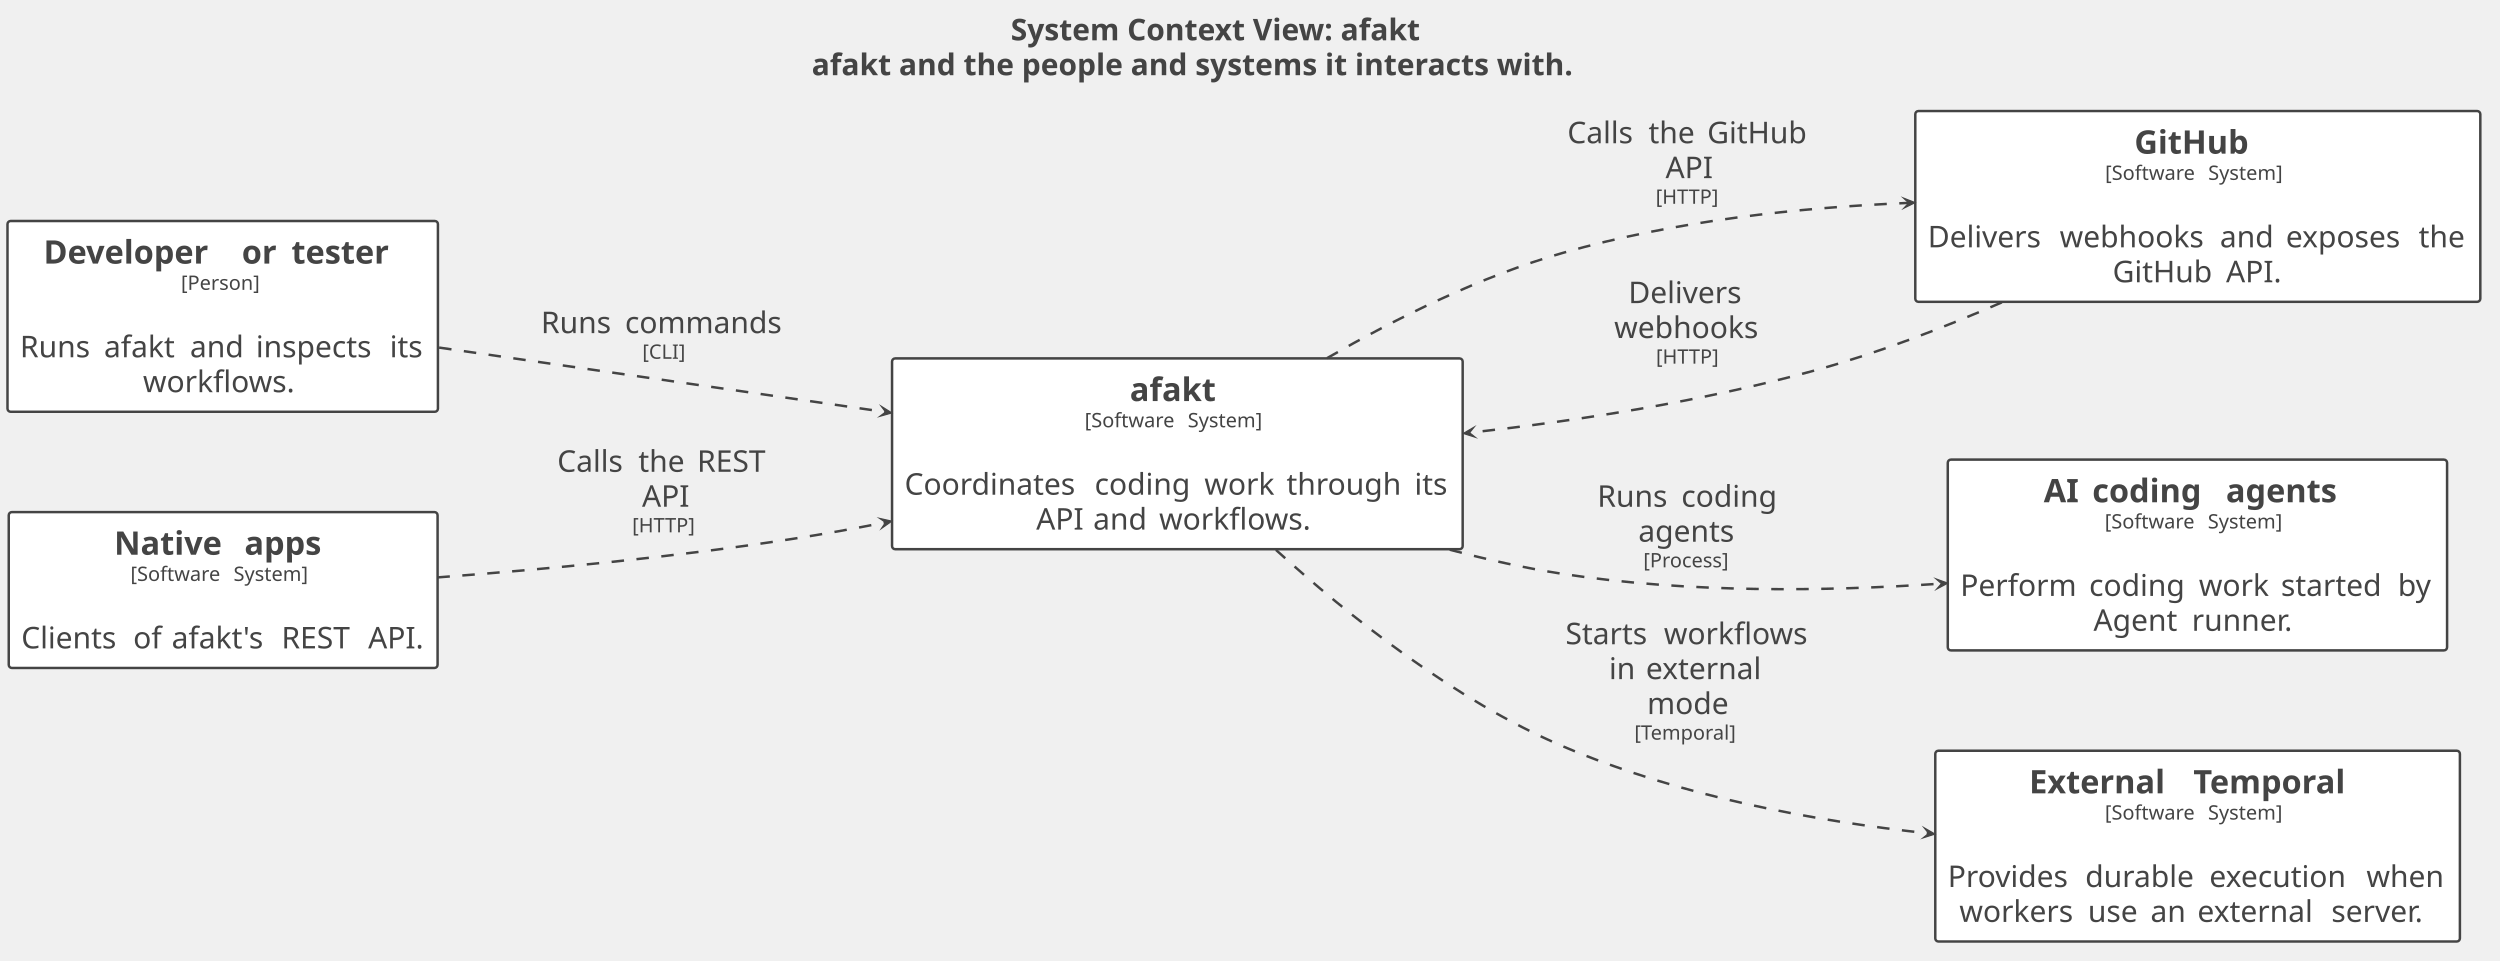
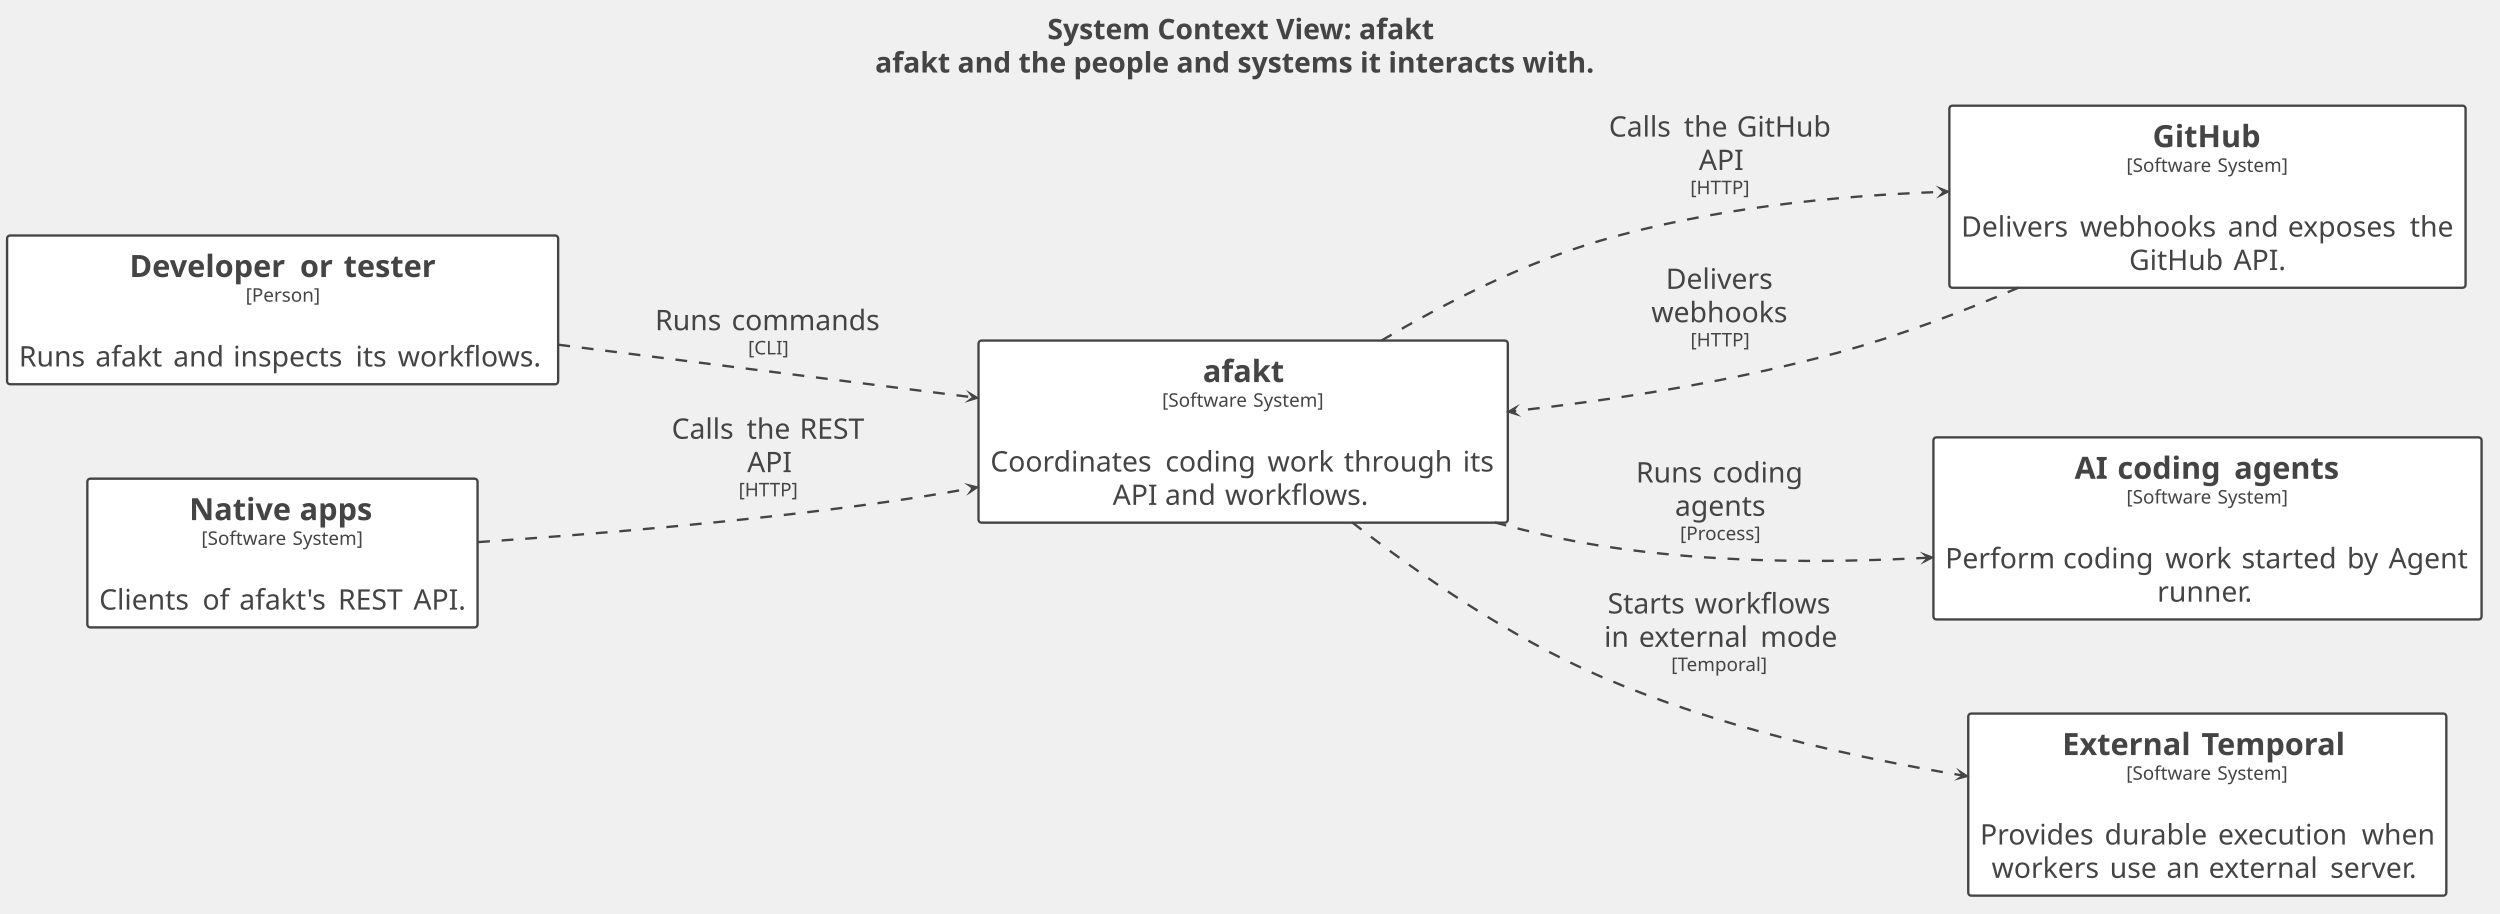
- <svg xmlns="http://www.w3.org/2000/svg" version="1.1" data-diagram-type="DESCRIPTION" style="width:2001px;height:769px;background:#FFFFFF;" width="2001px" height="769px" viewBox="0 0 2001 769" zoomAndPan="magnify" preserveAspectRatio="none" contentStyleType="text/css">
+ <svg xmlns="http://www.w3.org/2000/svg" version="1.1" data-diagram-type="DESCRIPTION" style="width:2118px;height:774px;background:#FFFFFF;" width="2118px" height="774px" viewBox="0 0 2118 774" zoomAndPan="magnify" preserveAspectRatio="none" contentStyleType="text/css">
  <defs />
  <g font-family="sans-serif" lengthAdjust="spacing">
    <g class="title" data-source-line="1">
-       <text x="808.979" y="32.277" fill="#444" font-size="24" textLength="376.043" font-weight="700">System Context View: afakt</text>
-       <text x="649.697" y="60.215" fill="#444" font-size="24" textLength="694.605" font-weight="700">afakt and the people and systems it interacts with.</text>
+       <text x="887.348" y="33.203" fill="#444" font-size="24" textLength="336.305" font-weight="700">System Context View: afakt</text>
+       <text x="741.402" y="61.469" fill="#444" font-size="24" textLength="628.195" font-weight="700">afakt and the people and systems it interacts with.</text>
    </g>
    <g class="entity" data-qualified-name="Developerortester" id="ent0001" data-source-line="42">
-       <rect x="6" y="176.875" width="344.516" height="152.703" fill="#FFF" style="stroke:#444;stroke-width:2;" rx="2.5" ry="2.5" />
-       <text x="34.833" y="211.009" fill="#444" font-size="26" textLength="149.64" font-weight="700">Developer</text>
-       <text x="184.472" y="211.009" fill="#444" font-size="26" font-weight="700"> </text>
-       <text x="193.524" y="211.009" fill="#444" font-size="26" textLength="30.685" font-weight="700">or</text>
-       <text x="224.208" y="211.009" fill="#444" font-size="26" font-weight="700"> </text>
-       <text x="233.26" y="211.009" fill="#444" font-size="26" textLength="88.423" font-weight="700">tester</text>
-       <text x="144.848" y="231.992" fill="#444" font-size="16" textLength="66.82">[Person]</text>
-       <text x="174.443" y="258.043" fill="#444" font-size="24"> </text>
-       <text x="16" y="285.98" fill="#444" font-size="24" textLength="59.602">Runs</text>
-       <text x="75.602" y="285.98" fill="#444" font-size="24"> </text>
-       <text x="83.23" y="285.98" fill="#444" font-size="24" textLength="61.172">afakt</text>
-       <text x="144.402" y="285.98" fill="#444" font-size="24"> </text>
-       <text x="152.031" y="285.98" fill="#444" font-size="24" textLength="45.152">and</text>
-       <text x="197.184" y="285.98" fill="#444" font-size="24"> </text>
-       <text x="204.813" y="285.98" fill="#444" font-size="24" textLength="99.492">inspects</text>
-       <text x="304.305" y="285.98" fill="#444" font-size="24"> </text>
-       <text x="311.934" y="285.98" fill="#444" font-size="24" textLength="28.582">its</text>
-       <text x="114.438" y="313.918" fill="#444" font-size="24" textLength="127.641">workflows.</text>
+       <rect x="6" y="199.531" width="466.859" height="125.996" fill="#FFF" style="stroke:#444;stroke-width:2;" rx="2.5" ry="2.5" />
+       <text x="109.69" y="234.668" fill="#444" font-size="26" textLength="135.853" font-weight="700">Developer</text>
+       <text x="245.542" y="234.668" fill="#444" font-size="26" font-weight="700"> </text>
+       <text x="254.112" y="234.668" fill="#444" font-size="26" textLength="28.425" font-weight="700">or</text>
+       <text x="282.537" y="234.668" fill="#444" font-size="26" font-weight="700"> </text>
+       <text x="291.106" y="234.668" fill="#444" font-size="26" textLength="78.063" font-weight="700">tester</text>
+       <text x="208.117" y="255.621" fill="#444" font-size="16" textLength="62.625">[Person]</text>
+       <text x="235.633" y="282.199" fill="#444" font-size="24"> </text>
+       <text x="16" y="310.465" fill="#444" font-size="24" textLength="57.199">Runs</text>
+       <text x="73.199" y="310.465" fill="#444" font-size="24"> </text>
+       <text x="80.793" y="310.465" fill="#444" font-size="24" textLength="58.336">afakt</text>
+       <text x="139.129" y="310.465" fill="#444" font-size="24"> </text>
+       <text x="146.723" y="310.465" fill="#444" font-size="24" textLength="43.254">and</text>
+       <text x="189.977" y="310.465" fill="#444" font-size="24"> </text>
+       <text x="197.57" y="310.465" fill="#444" font-size="24" textLength="96.047">inspects</text>
+       <text x="293.617" y="310.465" fill="#444" font-size="24"> </text>
+       <text x="301.211" y="310.465" fill="#444" font-size="24" textLength="28.148">its</text>
+       <text x="329.359" y="310.465" fill="#444" font-size="24"> </text>
+       <text x="336.953" y="310.465" fill="#444" font-size="24" textLength="125.906">workflows.</text>
    </g>
    <g class="entity" data-qualified-name="GitHub" id="ent0002" data-source-line="43">
-       <rect x="1533" y="88.875" width="452.246" height="152.703" fill="#FFF" style="stroke:#444;stroke-width:2;" rx="2.5" ry="2.5" />
-       <text x="1708.342" y="123.009" fill="#444" font-size="26" textLength="101.563" font-weight="700">GitHub</text>
-       <text x="1684.924" y="143.992" fill="#444" font-size="16" textLength="77.406">[Software</text>
-       <text x="1762.33" y="143.992" fill="#444" font-size="16"> </text>
-       <text x="1767.416" y="143.992" fill="#444" font-size="16" textLength="65.906">System]</text>
-       <text x="1755.309" y="170.043" fill="#444" font-size="24"> </text>
-       <text x="1543" y="197.98" fill="#444" font-size="24" textLength="97.922">Delivers</text>
-       <text x="1640.922" y="197.98" fill="#444" font-size="24"> </text>
-       <text x="1648.551" y="197.98" fill="#444" font-size="24" textLength="120.609">webhooks</text>
-       <text x="1769.16" y="197.98" fill="#444" font-size="24"> </text>
-       <text x="1776.789" y="197.98" fill="#444" font-size="24" textLength="45.152">and</text>
-       <text x="1821.941" y="197.98" fill="#444" font-size="24"> </text>
-       <text x="1829.57" y="197.98" fill="#444" font-size="24" textLength="98.66">exposes</text>
-       <text x="1928.23" y="197.98" fill="#444" font-size="24"> </text>
-       <text x="1935.859" y="197.98" fill="#444" font-size="24" textLength="39.387">the</text>
-       <text x="1690.926" y="225.918" fill="#444" font-size="24" textLength="83.168">GitHub</text>
-       <text x="1774.094" y="225.918" fill="#444" font-size="24"> </text>
-       <text x="1781.723" y="225.918" fill="#444" font-size="24" textLength="45.598">API.</text>
+       <rect x="1651.5" y="89.531" width="437.328" height="154.262" fill="#FFF" style="stroke:#444;stroke-width:2;" rx="2.5" ry="2.5" />
+       <text x="1823.68" y="124.668" fill="#444" font-size="26" textLength="92.968" font-weight="700">GitHub</text>
+       <text x="1801.477" y="145.621" fill="#444" font-size="16" textLength="72.141">[Software</text>
+       <text x="1873.617" y="145.621" fill="#444" font-size="16"> </text>
+       <text x="1878.68" y="145.621" fill="#444" font-size="16" textLength="60.172">System]</text>
+       <text x="1866.367" y="172.199" fill="#444" font-size="24"> </text>
+       <text x="1661.5" y="200.465" fill="#444" font-size="24" textLength="93.07">Delivers</text>
+       <text x="1754.57" y="200.465" fill="#444" font-size="24"> </text>
+       <text x="1762.164" y="200.465" fill="#444" font-size="24" textLength="117.609">webhooks</text>
+       <text x="1879.773" y="200.465" fill="#444" font-size="24"> </text>
+       <text x="1887.367" y="200.465" fill="#444" font-size="24" textLength="43.254">and</text>
+       <text x="1930.621" y="200.465" fill="#444" font-size="24"> </text>
+       <text x="1938.215" y="200.465" fill="#444" font-size="24" textLength="95.777">exposes</text>
+       <text x="2033.992" y="200.465" fill="#444" font-size="24"> </text>
+       <text x="2041.586" y="200.465" fill="#444" font-size="24" textLength="37.242">the</text>
+       <text x="1803.754" y="228.73" fill="#444" font-size="24" textLength="80.895">GitHub</text>
+       <text x="1884.648" y="228.73" fill="#444" font-size="24"> </text>
+       <text x="1892.242" y="228.73" fill="#444" font-size="24" textLength="44.332">API.</text>
    </g>
    <g class="entity" data-qualified-name="Nativeapps" id="ent0003" data-source-line="44">
-       <rect x="7" y="409.875" width="343.238" height="124.766" fill="#FFF" style="stroke:#444;stroke-width:2;" rx="2.5" ry="2.5" />
-       <text x="91.358" y="444.009" fill="#444" font-size="26" textLength="95.228" font-weight="700">Native</text>
-       <text x="186.585" y="444.009" fill="#444" font-size="26" font-weight="700"> </text>
-       <text x="195.637" y="444.009" fill="#444" font-size="26" textLength="70.243" font-weight="700">apps</text>
-       <text x="104.42" y="464.992" fill="#444" font-size="16" textLength="77.406">[Software</text>
-       <text x="181.826" y="464.992" fill="#444" font-size="16"> </text>
-       <text x="186.912" y="464.992" fill="#444" font-size="16" textLength="65.906">System]</text>
-       <text x="174.805" y="491.043" fill="#444" font-size="24"> </text>
-       <text x="17" y="518.98" fill="#444" font-size="24" textLength="81.984">Clients</text>
-       <text x="98.984" y="518.98" fill="#444" font-size="24"> </text>
-       <text x="106.613" y="518.98" fill="#444" font-size="24" textLength="23.133">of</text>
-       <text x="129.746" y="518.98" fill="#444" font-size="24"> </text>
-       <text x="137.375" y="518.98" fill="#444" font-size="24" textLength="80.273">afakt's</text>
-       <text x="217.648" y="518.98" fill="#444" font-size="24"> </text>
-       <text x="225.277" y="518.98" fill="#444" font-size="24" textLength="61.734">REST</text>
-       <text x="287.012" y="518.98" fill="#444" font-size="24"> </text>
-       <text x="294.641" y="518.98" fill="#444" font-size="24" textLength="45.598">API.</text>
+       <rect x="74" y="405.531" width="330.582" height="125.996" fill="#FFF" style="stroke:#444;stroke-width:2;" rx="2.5" ry="2.5" />
+       <text x="160.326" y="440.668" fill="#444" font-size="26" textLength="84.919" font-weight="700">Native</text>
+       <text x="245.245" y="440.668" fill="#444" font-size="26" font-weight="700"> </text>
+       <text x="253.814" y="440.668" fill="#444" font-size="26" textLength="64.441" font-weight="700">apps</text>
+       <text x="170.604" y="461.621" fill="#444" font-size="16" textLength="72.141">[Software</text>
+       <text x="242.744" y="461.621" fill="#444" font-size="16"> </text>
+       <text x="247.807" y="461.621" fill="#444" font-size="16" textLength="60.172">System]</text>
+       <text x="235.494" y="488.199" fill="#444" font-size="24"> </text>
+       <text x="84" y="516.465" fill="#444" font-size="24" textLength="79.957">Clients</text>
+       <text x="163.957" y="516.465" fill="#444" font-size="24"> </text>
+       <text x="171.551" y="516.465" fill="#444" font-size="24" textLength="23.566">of</text>
+       <text x="195.117" y="516.465" fill="#444" font-size="24"> </text>
+       <text x="202.711" y="516.465" fill="#444" font-size="24" textLength="76.066">afakt's</text>
+       <text x="278.777" y="516.465" fill="#444" font-size="24"> </text>
+       <text x="286.371" y="516.465" fill="#444" font-size="24" textLength="56.285">REST</text>
+       <text x="342.656" y="516.465" fill="#444" font-size="24"> </text>
+       <text x="350.25" y="516.465" fill="#444" font-size="24" textLength="44.332">API.</text>
    </g>
    <g class="entity" data-qualified-name="AIcodingagents" id="ent0004" data-source-line="45">
-       <rect x="1559" y="367.875" width="399.641" height="152.703" fill="#FFF" style="stroke:#444;stroke-width:2;" rx="2.5" ry="2.5" />
-       <text x="1635.809" y="402.009" fill="#444" font-size="26" textLength="29.796" font-weight="700">AI</text>
-       <text x="1665.605" y="402.009" fill="#444" font-size="26" font-weight="700"> </text>
-       <text x="1674.657" y="402.009" fill="#444" font-size="26" textLength="97.919" font-weight="700">coding</text>
-       <text x="1772.576" y="402.009" fill="#444" font-size="26" font-weight="700"> </text>
-       <text x="1781.627" y="402.009" fill="#444" font-size="26" textLength="100.204" font-weight="700">agents</text>
-       <text x="1684.621" y="422.992" fill="#444" font-size="16" textLength="77.406">[Software</text>
-       <text x="1762.027" y="422.992" fill="#444" font-size="16"> </text>
-       <text x="1767.113" y="422.992" fill="#444" font-size="16" textLength="65.906">System]</text>
-       <text x="1755.006" y="449.043" fill="#444" font-size="24"> </text>
-       <text x="1569" y="476.98" fill="#444" font-size="24" textLength="95.484">Perform</text>
-       <text x="1664.484" y="476.98" fill="#444" font-size="24"> </text>
-       <text x="1672.113" y="476.98" fill="#444" font-size="24" textLength="80.227">coding</text>
-       <text x="1752.34" y="476.98" fill="#444" font-size="24"> </text>
-       <text x="1759.969" y="476.98" fill="#444" font-size="24" textLength="58.078">work</text>
-       <text x="1818.047" y="476.98" fill="#444" font-size="24"> </text>
-       <text x="1825.676" y="476.98" fill="#444" font-size="24" textLength="85.898">started</text>
-       <text x="1911.574" y="476.98" fill="#444" font-size="24"> </text>
-       <text x="1919.203" y="476.98" fill="#444" font-size="24" textLength="29.438">by</text>
-       <text x="1675.605" y="504.918" fill="#444" font-size="24" textLength="71.039">Agent</text>
-       <text x="1746.645" y="504.918" fill="#444" font-size="24"> </text>
-       <text x="1754.273" y="504.918" fill="#444" font-size="24" textLength="87.762">runner.</text>
+       <rect x="1638" y="370.531" width="464.387" height="154.262" fill="#FFF" style="stroke:#444;stroke-width:2;" rx="2.5" ry="2.5" />
+       <text x="1757.573" y="405.668" fill="#444" font-size="26" textLength="27.765" font-weight="700">AI</text>
+       <text x="1785.338" y="405.668" fill="#444" font-size="26" font-weight="700"> </text>
+       <text x="1793.907" y="405.668" fill="#444" font-size="26" textLength="90.353" font-weight="700">coding</text>
+       <text x="1884.26" y="405.668" fill="#444" font-size="26" font-weight="700"> </text>
+       <text x="1892.829" y="405.668" fill="#444" font-size="26" textLength="89.984" font-weight="700">agents</text>
+       <text x="1801.506" y="426.621" fill="#444" font-size="16" textLength="72.141">[Software</text>
+       <text x="1873.646" y="426.621" fill="#444" font-size="16"> </text>
+       <text x="1878.709" y="426.621" fill="#444" font-size="16" textLength="60.172">System]</text>
+       <text x="1866.396" y="453.199" fill="#444" font-size="24"> </text>
+       <text x="1648" y="481.465" fill="#444" font-size="24" textLength="92.25">Perform</text>
+       <text x="1740.25" y="481.465" fill="#444" font-size="24"> </text>
+       <text x="1747.844" y="481.465" fill="#444" font-size="24" textLength="78.938">coding</text>
+       <text x="1826.781" y="481.465" fill="#444" font-size="24"> </text>
+       <text x="1834.375" y="481.465" fill="#444" font-size="24" textLength="57.082">work</text>
+       <text x="1891.457" y="481.465" fill="#444" font-size="24"> </text>
+       <text x="1899.051" y="481.465" fill="#444" font-size="24" textLength="81.738">started</text>
+       <text x="1980.789" y="481.465" fill="#444" font-size="24"> </text>
+       <text x="1988.383" y="481.465" fill="#444" font-size="24" textLength="27.645">by</text>
+       <text x="2016.027" y="481.465" fill="#444" font-size="24"> </text>
+       <text x="2023.621" y="481.465" fill="#444" font-size="24" textLength="68.766">Agent</text>
+       <text x="1827.549" y="509.73" fill="#444" font-size="24" textLength="85.289">runner.</text>
    </g>
    <g class="entity" data-qualified-name="ExternalTemporal" id="ent0005" data-source-line="46">
-       <rect x="1549" y="600.875" width="419.902" height="152.703" fill="#FFF" style="stroke:#444;stroke-width:2;" rx="2.5" ry="2.5" />
-       <text x="1624.127" y="635.009" fill="#444" font-size="26" textLength="122.383" font-weight="700">External</text>
-       <text x="1746.51" y="635.009" fill="#444" font-size="26" font-weight="700"> </text>
-       <text x="1755.562" y="635.009" fill="#444" font-size="26" textLength="138.214" font-weight="700">Temporal</text>
-       <text x="1684.752" y="655.992" fill="#444" font-size="16" textLength="77.406">[Software</text>
-       <text x="1762.158" y="655.992" fill="#444" font-size="16"> </text>
-       <text x="1767.244" y="655.992" fill="#444" font-size="16" textLength="65.906">System]</text>
-       <text x="1755.137" y="682.043" fill="#444" font-size="24"> </text>
-       <text x="1559" y="709.98" fill="#444" font-size="24" textLength="102.398">Provides</text>
-       <text x="1661.398" y="709.98" fill="#444" font-size="24"> </text>
-       <text x="1669.027" y="709.98" fill="#444" font-size="24" textLength="91.688">durable</text>
-       <text x="1760.715" y="709.98" fill="#444" font-size="24"> </text>
-       <text x="1768.344" y="709.98" fill="#444" font-size="24" textLength="118.113">execution</text>
-       <text x="1886.457" y="709.98" fill="#444" font-size="24"> </text>
-       <text x="1894.086" y="709.98" fill="#444" font-size="24" textLength="64.816">when</text>
-       <text x="1568.287" y="737.918" fill="#444" font-size="24" textLength="95.215">workers</text>
-       <text x="1663.502" y="737.918" fill="#444" font-size="24"> </text>
-       <text x="1671.131" y="737.918" fill="#444" font-size="24" textLength="42.48">use</text>
-       <text x="1713.611" y="737.918" fill="#444" font-size="24"> </text>
-       <text x="1721.24" y="737.918" fill="#444" font-size="24" textLength="29.918">an</text>
-       <text x="1751.158" y="737.918" fill="#444" font-size="24"> </text>
-       <text x="1758.787" y="737.918" fill="#444" font-size="24" textLength="99.598">external</text>
-       <text x="1858.385" y="737.918" fill="#444" font-size="24"> </text>
-       <text x="1866.014" y="737.918" fill="#444" font-size="24" textLength="83.602">server.</text>
+       <rect x="1667.5" y="604.531" width="405.02" height="154.262" fill="#FFF" style="stroke:#444;stroke-width:2;" rx="2.5" ry="2.5" />
+       <text x="1747.145" y="639.668" fill="#444" font-size="26" textLength="109.383" font-weight="700">External</text>
+       <text x="1856.527" y="639.668" fill="#444" font-size="26" font-weight="700"> </text>
+       <text x="1865.097" y="639.668" fill="#444" font-size="26" textLength="127.778" font-weight="700">Temporal</text>
+       <text x="1801.322" y="660.621" fill="#444" font-size="16" textLength="72.141">[Software</text>
+       <text x="1873.463" y="660.621" fill="#444" font-size="16"> </text>
+       <text x="1878.525" y="660.621" fill="#444" font-size="16" textLength="60.172">System]</text>
+       <text x="1866.213" y="687.199" fill="#444" font-size="24"> </text>
+       <text x="1677.5" y="715.465" fill="#444" font-size="24" textLength="97.898">Provides</text>
+       <text x="1775.398" y="715.465" fill="#444" font-size="24"> </text>
+       <text x="1782.992" y="715.465" fill="#444" font-size="24" textLength="88.488">durable</text>
+       <text x="1871.48" y="715.465" fill="#444" font-size="24"> </text>
+       <text x="1879.074" y="715.465" fill="#444" font-size="24" textLength="114.199">execution</text>
+       <text x="1993.273" y="715.465" fill="#444" font-size="24"> </text>
+       <text x="2000.867" y="715.465" fill="#444" font-size="24" textLength="61.652">when</text>
+       <text x="1687.256" y="743.73" fill="#444" font-size="24" textLength="92.508">workers</text>
+       <text x="1779.764" y="743.73" fill="#444" font-size="24"> </text>
+       <text x="1787.357" y="743.73" fill="#444" font-size="24" textLength="40.5">use</text>
+       <text x="1827.857" y="743.73" fill="#444" font-size="24"> </text>
+       <text x="1835.451" y="743.73" fill="#444" font-size="24" textLength="28.148">an</text>
+       <text x="1863.6" y="743.73" fill="#444" font-size="24"> </text>
+       <text x="1871.193" y="743.73" fill="#444" font-size="24" textLength="95.344">external</text>
+       <text x="1966.537" y="743.73" fill="#444" font-size="24"> </text>
+       <text x="1974.131" y="743.73" fill="#444" font-size="24" textLength="78.633">server.</text>
    </g>
    <g class="entity" data-qualified-name="afakt" id="ent0006" data-source-line="47">
-       <rect x="714" y="286.875" width="456.723" height="152.703" fill="#FFF" style="stroke:#444;stroke-width:2;" rx="2.5" ry="2.5" />
-       <text x="904.301" y="321.009" fill="#444" font-size="26" textLength="76.121" font-weight="700">afakt</text>
-       <text x="868.162" y="341.992" fill="#444" font-size="16" textLength="77.406">[Software</text>
-       <text x="945.568" y="341.992" fill="#444" font-size="16"> </text>
-       <text x="950.654" y="341.992" fill="#444" font-size="16" textLength="65.906">System]</text>
-       <text x="938.547" y="368.043" fill="#444" font-size="24"> </text>
-       <text x="724" y="395.98" fill="#444" font-size="24" textLength="144.492">Coordinates</text>
-       <text x="868.492" y="395.98" fill="#444" font-size="24"> </text>
-       <text x="876.121" y="395.98" fill="#444" font-size="24" textLength="80.227">coding</text>
-       <text x="956.348" y="395.98" fill="#444" font-size="24"> </text>
-       <text x="963.977" y="395.98" fill="#444" font-size="24" textLength="58.078">work</text>
-       <text x="1022.055" y="395.98" fill="#444" font-size="24"> </text>
-       <text x="1029.684" y="395.98" fill="#444" font-size="24" textLength="94.828">through</text>
-       <text x="1124.512" y="395.98" fill="#444" font-size="24"> </text>
-       <text x="1132.141" y="395.98" fill="#444" font-size="24" textLength="28.582">its</text>
-       <text x="829.352" y="423.918" fill="#444" font-size="24" textLength="37.969">API</text>
-       <text x="867.32" y="423.918" fill="#444" font-size="24"> </text>
-       <text x="874.949" y="423.918" fill="#444" font-size="24" textLength="45.152">and</text>
-       <text x="920.102" y="423.918" fill="#444" font-size="24"> </text>
-       <text x="927.73" y="423.918" fill="#444" font-size="24" textLength="127.641">workflows.</text>
+       <rect x="829" y="288.531" width="448.414" height="154.262" fill="#FFF" style="stroke:#444;stroke-width:2;" rx="2.5" ry="2.5" />
+       <text x="1019.038" y="323.668" fill="#444" font-size="26" textLength="68.339" font-weight="700">afakt</text>
+       <text x="984.52" y="344.621" fill="#444" font-size="16" textLength="72.141">[Software</text>
+       <text x="1056.66" y="344.621" fill="#444" font-size="16"> </text>
+       <text x="1061.723" y="344.621" fill="#444" font-size="16" textLength="60.172">System]</text>
+       <text x="1049.41" y="371.199" fill="#444" font-size="24"> </text>
+       <text x="839" y="399.465" fill="#444" font-size="24" textLength="140.684">Coordinates</text>
+       <text x="979.684" y="399.465" fill="#444" font-size="24"> </text>
+       <text x="987.277" y="399.465" fill="#444" font-size="24" textLength="78.938">coding</text>
+       <text x="1066.215" y="399.465" fill="#444" font-size="24"> </text>
+       <text x="1073.809" y="399.465" fill="#444" font-size="24" textLength="57.082">work</text>
+       <text x="1130.891" y="399.465" fill="#444" font-size="24"> </text>
+       <text x="1138.484" y="399.465" fill="#444" font-size="24" textLength="93.188">through</text>
+       <text x="1231.672" y="399.465" fill="#444" font-size="24"> </text>
+       <text x="1239.266" y="399.465" fill="#444" font-size="24" textLength="28.148">its</text>
+       <text x="942.664" y="427.73" fill="#444" font-size="24" textLength="36.738">API</text>
+       <text x="979.402" y="427.73" fill="#444" font-size="24"> </text>
+       <text x="986.996" y="427.73" fill="#444" font-size="24" textLength="43.254">and</text>
+       <text x="1030.25" y="427.73" fill="#444" font-size="24"> </text>
+       <text x="1037.844" y="427.73" fill="#444" font-size="24" textLength="125.906">workflows.</text>
    </g>
    <g class="link" data-entity-1="ent0001" data-entity-2="ent0006" id="lnk7" data-link-type="dependency">
-       <polygon points="713.786,330.503,705.45,325.258,708.837,329.789,704.307,333.176,713.786,330.503" fill="#444" style="stroke:#444;stroke-width:1;stroke-linejoin:miter;stroke-miterlimit:10;" />
-       <path d="M351.458,278.198 C458.562,293.66 592.64,313.015 708.837,329.789" style="stroke:#444;stroke-width:2;stroke-dasharray:10,10;" fill="none" />
-       <text x="433" y="266.652" fill="#444" font-size="24" textLength="59.602">Runs</text>
-       <text x="492.602" y="266.652" fill="#444" font-size="24"> </text>
-       <text x="500.23" y="266.652" fill="#444" font-size="24" textLength="132.293">commands</text>
-       <text x="514.117" y="287.164" fill="#444" font-size="16" textLength="37.289">[CLI]</text>
+       <polygon points="828.854,337.208,820.43,332.107,823.894,336.579,819.422,340.043,828.854,337.208" fill="#444" style="stroke:#444;stroke-width:1;stroke-linejoin:miter;stroke-miterlimit:10;" />
+       <path d="M473.043,292.047 C584.863,306.24 713.328,322.545 823.894,336.579" style="stroke:#444;stroke-width:2;stroke-dasharray:10,10;" fill="none" />
+       <text x="555" y="279.734" fill="#444" font-size="24" textLength="57.199">Runs</text>
+       <text x="612.199" y="279.734" fill="#444" font-size="24"> </text>
+       <text x="619.793" y="279.734" fill="#444" font-size="24" textLength="127.336">commands</text>
+       <text x="633.756" y="300.266" fill="#444" font-size="16" textLength="34.617">[CLI]</text>
    </g>
    <g class="link" data-entity-1="ent0003" data-entity-2="ent0006" id="lnk8" data-link-type="dependency">
-       <polygon points="713.74,417.137,704.133,414.965,708.835,418.11,705.69,422.812,713.74,417.137" fill="#444" style="stroke:#444;stroke-width:1;stroke-linejoin:miter;stroke-miterlimit:10;" />
-       <path d="M350.093,462.166 C435.634,455.734 540.637,445.849 634,431.375 C659.934,427.355 682.049,423.424 708.835,418.11" style="stroke:#444;stroke-width:2;stroke-dasharray:10,10;" fill="none" />
-       <text x="446" y="377.652" fill="#444" font-size="24" textLength="57.305">Calls</text>
-       <text x="503.305" y="377.652" fill="#444" font-size="24"> </text>
-       <text x="510.934" y="377.652" fill="#444" font-size="24" textLength="39.387">the</text>
-       <text x="550.32" y="377.652" fill="#444" font-size="24"> </text>
-       <text x="557.949" y="377.652" fill="#444" font-size="24" textLength="61.734">REST</text>
-       <text x="513.857" y="405.59" fill="#444" font-size="24" textLength="37.969">API</text>
-       <text x="505.986" y="426.102" fill="#444" font-size="16" textLength="53.711">[HTTP]</text>
+       <polygon points="828.678,412.664,819.114,410.31,823.756,413.544,820.523,418.185,828.678,412.664" fill="#444" style="stroke:#444;stroke-width:1;stroke-linejoin:miter;stroke-miterlimit:10;" />
+       <path d="M405.044,459.268 C504.857,452.495 634.621,441.641 749,425.531 C774.887,421.885 796.981,418.332 823.756,413.544" style="stroke:#444;stroke-width:2;stroke-dasharray:10,10;" fill="none" />
+       <text x="569" y="371.734" fill="#444" font-size="24" textLength="55.969">Calls</text>
+       <text x="624.969" y="371.734" fill="#444" font-size="24"> </text>
+       <text x="632.563" y="371.734" fill="#444" font-size="24" textLength="37.242">the</text>
+       <text x="669.805" y="371.734" fill="#444" font-size="24"> </text>
+       <text x="677.398" y="371.734" fill="#444" font-size="24" textLength="56.285">REST</text>
+       <text x="632.973" y="400" fill="#444" font-size="24" textLength="36.738">API</text>
+       <text x="625.721" y="420.531" fill="#444" font-size="16" textLength="51.242">[HTTP]</text>
    </g>
    <g class="link" data-entity-1="ent0002" data-entity-2="ent0006" id="lnk9" data-link-type="dependency">
-       <polygon points="1171.26,346.925,1180.648,349.904,1176.23,346.371,1179.762,341.953,1171.26,346.925" fill="#444" style="stroke:#444;stroke-width:1;stroke-linejoin:miter;stroke-miterlimit:10;" />
-       <path d="M1602.277,242.019 C1555.264,262.471 1502.873,282.668 1453,296.375 C1362.457,321.26 1265.213,336.454 1176.23,346.371" style="stroke:#444;stroke-width:2;stroke-dasharray:10,10;" fill="none" />
-       <text x="1303.344" y="242.652" fill="#444" font-size="24" textLength="97.922">Delivers</text>
-       <text x="1292" y="270.59" fill="#444" font-size="24" textLength="120.609">webhooks</text>
-       <text x="1325.449" y="291.102" fill="#444" font-size="16" textLength="53.711">[HTTP]</text>
+       <polygon points="1277.055,348.92,1286.446,351.889,1282.024,348.361,1285.552,343.939,1277.055,348.92" fill="#444" style="stroke:#444;stroke-width:1;stroke-linejoin:miter;stroke-miterlimit:10;" />
+       <path d="M1710.122,243.676 C1662.181,264.282 1608.781,284.653 1558,298.531 C1467.637,323.227 1370.55,338.402 1282.024,348.361" style="stroke:#444;stroke-width:2;stroke-dasharray:10,10;" fill="none" />
+       <text x="1411.27" y="244.734" fill="#444" font-size="24" textLength="93.07">Delivers</text>
+       <text x="1399" y="273" fill="#444" font-size="24" textLength="117.609">webhooks</text>
+       <text x="1432.184" y="293.531" fill="#444" font-size="16" textLength="51.242">[HTTP]</text>
    </g>
    <g class="link" data-entity-1="ent0006" data-entity-2="ent0005" id="lnk10" data-link-type="dependency">
-       <polygon points="1548.693,667.588,1540.177,662.641,1543.722,667.049,1539.315,670.594,1548.693,667.588" fill="#444" style="stroke:#444;stroke-width:1;stroke-linejoin:miter;stroke-miterlimit:10;" />
-       <path d="M1021.242,440.128 C1079.558,493.021 1164.006,560.236 1251,597.375 C1344.223,637.173 1449.729,656.86 1543.722,667.049" style="stroke:#444;stroke-width:2;stroke-dasharray:10,10;" fill="none" />
-       <text x="1253" y="515.652" fill="#444" font-size="24" textLength="71.133">Starts</text>
-       <text x="1324.133" y="515.652" fill="#444" font-size="24"> </text>
-       <text x="1331.762" y="515.652" fill="#444" font-size="24" textLength="120.012">workflows</text>
-       <text x="1287.834" y="543.59" fill="#444" font-size="24" textLength="21.879">in</text>
-       <text x="1309.713" y="543.59" fill="#444" font-size="24"> </text>
-       <text x="1317.342" y="543.59" fill="#444" font-size="24" textLength="99.598">external</text>
-       <text x="1318.355" y="571.527" fill="#444" font-size="24" textLength="68.063">mode</text>
-       <text x="1308.156" y="592.039" fill="#444" font-size="16" textLength="88.461">[Temporal]</text>
+       <polygon points="1667.419,657.759,1659.196,652.339,1662.487,656.94,1657.885,660.231,1667.419,657.759" fill="#444" style="stroke:#444;stroke-width:1;stroke-linejoin:miter;stroke-miterlimit:10;" />
+       <path d="M1145.549,442.589 C1202.922,487.127 1280.314,540.68 1357,573.531 C1455.014,615.52 1565.85,640.889 1662.487,656.94" style="stroke:#444;stroke-width:2;stroke-dasharray:10,10;" fill="none" />
+       <text x="1361.947" y="519.734" fill="#444" font-size="24" textLength="66.188">Starts</text>
+       <text x="1428.135" y="519.734" fill="#444" font-size="24"> </text>
+       <text x="1435.729" y="519.734" fill="#444" font-size="24" textLength="118.313">workflows</text>
+       <text x="1359" y="548" fill="#444" font-size="24" textLength="21.832">in</text>
+       <text x="1380.832" y="548" fill="#444" font-size="24"> </text>
+       <text x="1388.426" y="548" fill="#444" font-size="24" textLength="95.344">external</text>
+       <text x="1483.77" y="548" fill="#444" font-size="24"> </text>
+       <text x="1491.363" y="548" fill="#444" font-size="24" textLength="65.625">mode</text>
+       <text x="1415.854" y="568.531" fill="#444" font-size="16" textLength="84.281">[Temporal]</text>
    </g>
    <g class="link" data-entity-1="ent0006" data-entity-2="ent0002" id="lnk11" data-link-type="dependency">
-       <polygon points="1532.768,162.18,1523.607,158.565,1527.773,162.391,1523.946,166.557,1532.768,162.18" fill="#444" style="stroke:#444;stroke-width:1;stroke-linejoin:miter;stroke-miterlimit:10;" />
-       <path d="M1062.121,286.677 C1117.327,254.889 1185.223,221.118 1251,202.375 C1341.075,176.708 1438.602,166.175 1527.773,162.391" style="stroke:#444;stroke-width:2;stroke-dasharray:10,10;" fill="none" />
-       <text x="1254.5" y="114.652" fill="#444" font-size="24" textLength="57.305">Calls</text>
-       <text x="1311.805" y="114.652" fill="#444" font-size="24"> </text>
-       <text x="1319.434" y="114.652" fill="#444" font-size="24" textLength="39.387">the</text>
-       <text x="1358.82" y="114.652" fill="#444" font-size="24"> </text>
-       <text x="1366.449" y="114.652" fill="#444" font-size="24" textLength="83.168">GitHub</text>
-       <text x="1333.074" y="142.59" fill="#444" font-size="24" textLength="37.969">API</text>
-       <text x="1325.203" y="163.102" fill="#444" font-size="16" textLength="53.711">[HTTP]</text>
+       <polygon points="1651.247,162.329,1642.109,158.653,1646.25,162.508,1642.395,166.648,1651.247,162.329" fill="#444" style="stroke:#444;stroke-width:1;stroke-linejoin:miter;stroke-miterlimit:10;" />
+       <path d="M1170.319,288.524 C1224.74,256.468 1291.819,222.385 1357,203.531 C1451.172,176.292 1553.95,165.809 1646.25,162.508" style="stroke:#444;stroke-width:2;stroke-dasharray:10,10;" fill="none" />
+       <text x="1363" y="115.734" fill="#444" font-size="24" textLength="55.969">Calls</text>
+       <text x="1418.969" y="115.734" fill="#444" font-size="24"> </text>
+       <text x="1426.563" y="115.734" fill="#444" font-size="24" textLength="37.242">the</text>
+       <text x="1463.805" y="115.734" fill="#444" font-size="24"> </text>
+       <text x="1471.398" y="115.734" fill="#444" font-size="24" textLength="80.895">GitHub</text>
+       <text x="1439.277" y="144" fill="#444" font-size="24" textLength="36.738">API</text>
+       <text x="1432.025" y="164.531" fill="#444" font-size="16" textLength="51.242">[HTTP]</text>
    </g>
    <g class="link" data-entity-1="ent0006" data-entity-2="ent0004" id="lnk12" data-link-type="dependency">
-       <polygon points="1558.95,466.782,1549.701,463.399,1553.962,467.12,1550.241,471.381,1558.95,466.782" fill="#444" style="stroke:#444;stroke-width:1;stroke-linejoin:miter;stroke-miterlimit:10;" />
-       <path d="M1160.38,439.972 C1190.489,447.984 1221.283,454.844 1251,459.375 C1351.764,474.738 1460.069,473.48 1553.962,467.12" style="stroke:#444;stroke-width:2;stroke-dasharray:10,10;" fill="none" />
-       <text x="1278.5" y="405.652" fill="#444" font-size="24" textLength="59.602">Runs</text>
-       <text x="1338.102" y="405.652" fill="#444" font-size="24"> </text>
-       <text x="1345.73" y="405.652" fill="#444" font-size="24" textLength="80.227">coding</text>
-       <text x="1311.313" y="433.59" fill="#444" font-size="24" textLength="81.832">agents</text>
-       <text x="1315.322" y="454.102" fill="#444" font-size="16" textLength="73.813">[Process]</text>
+       <polygon points="1637.847,472.242,1628.645,468.732,1632.854,472.511,1629.075,476.72,1637.847,472.242" fill="#444" style="stroke:#444;stroke-width:1;stroke-linejoin:miter;stroke-miterlimit:10;" />
+       <path d="M1266.37,442.582 C1296.447,450.823 1327.258,457.887 1357,462.531 C1448.157,476.767 1544.528,477.269 1632.854,472.511" style="stroke:#444;stroke-width:2;stroke-dasharray:10,10;" fill="none" />
+       <text x="1386" y="408.734" fill="#444" font-size="24" textLength="57.199">Runs</text>
+       <text x="1443.199" y="408.734" fill="#444" font-size="24"> </text>
+       <text x="1450.793" y="408.734" fill="#444" font-size="24" textLength="78.938">coding</text>
+       <text x="1419.018" y="437" fill="#444" font-size="24" textLength="77.695">agents</text>
+       <text x="1423.342" y="457.531" fill="#444" font-size="16" textLength="69.047">[Process]</text>
    </g>
  </g>
</svg>
